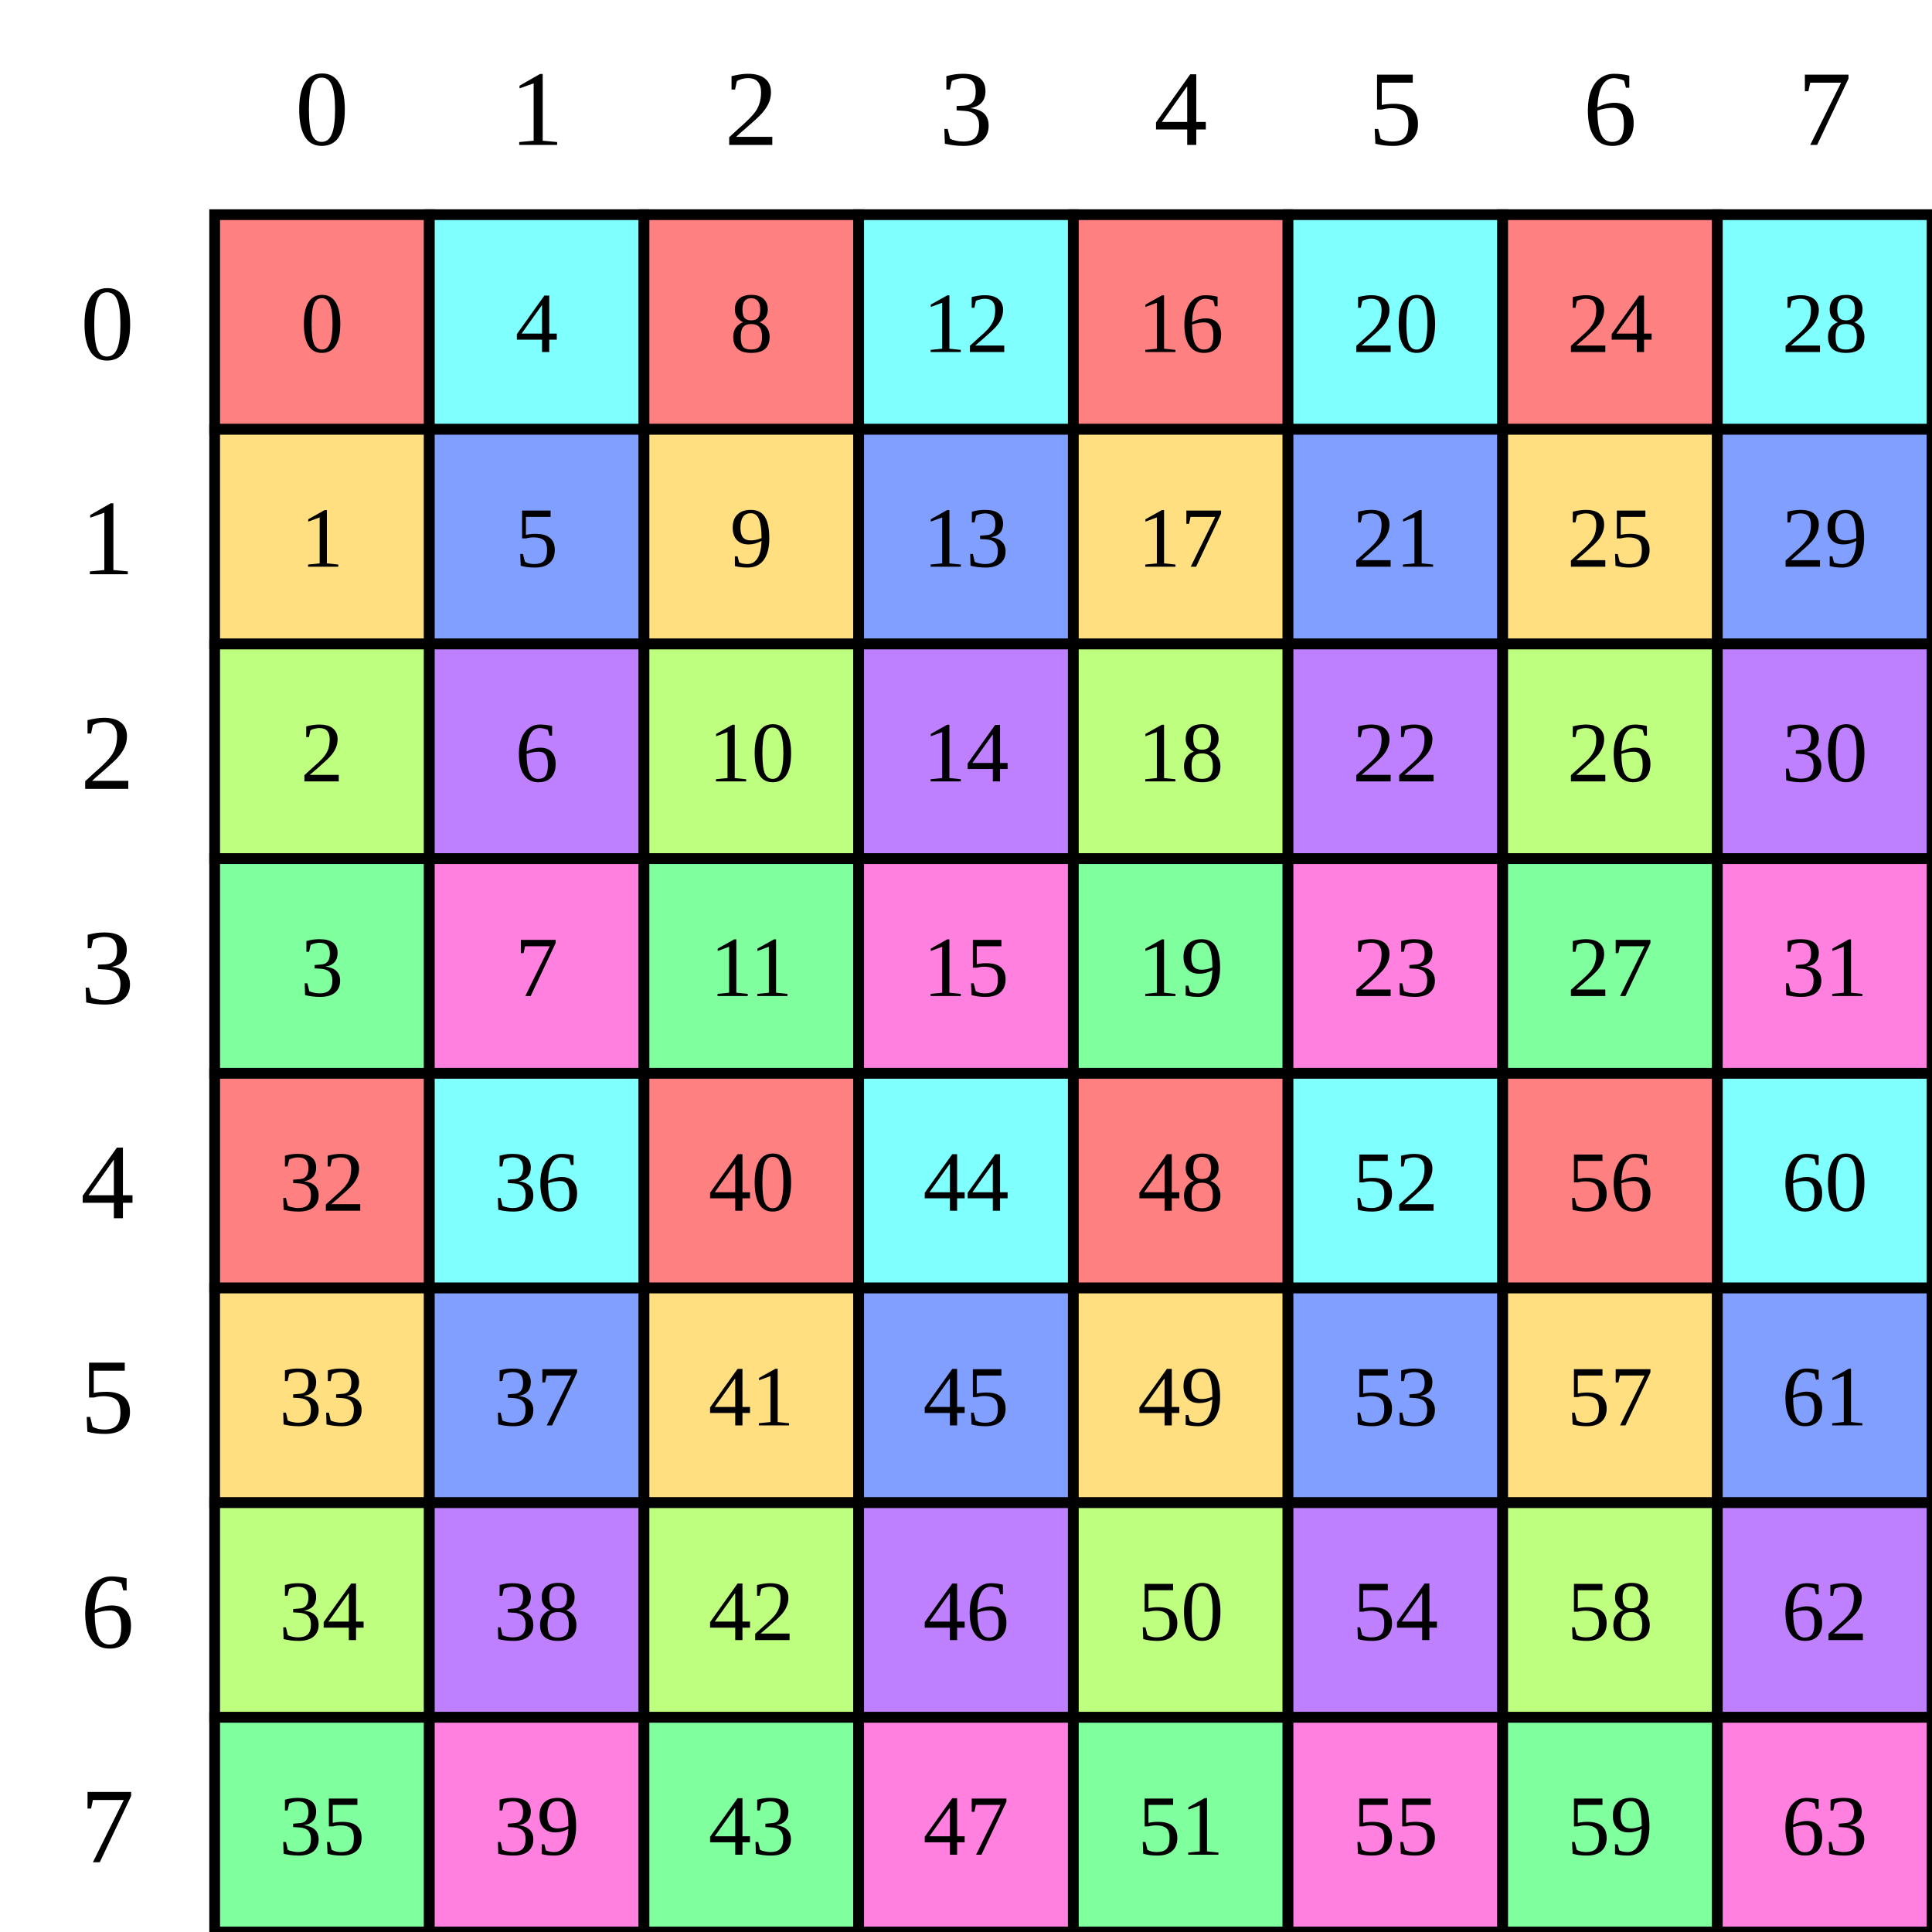
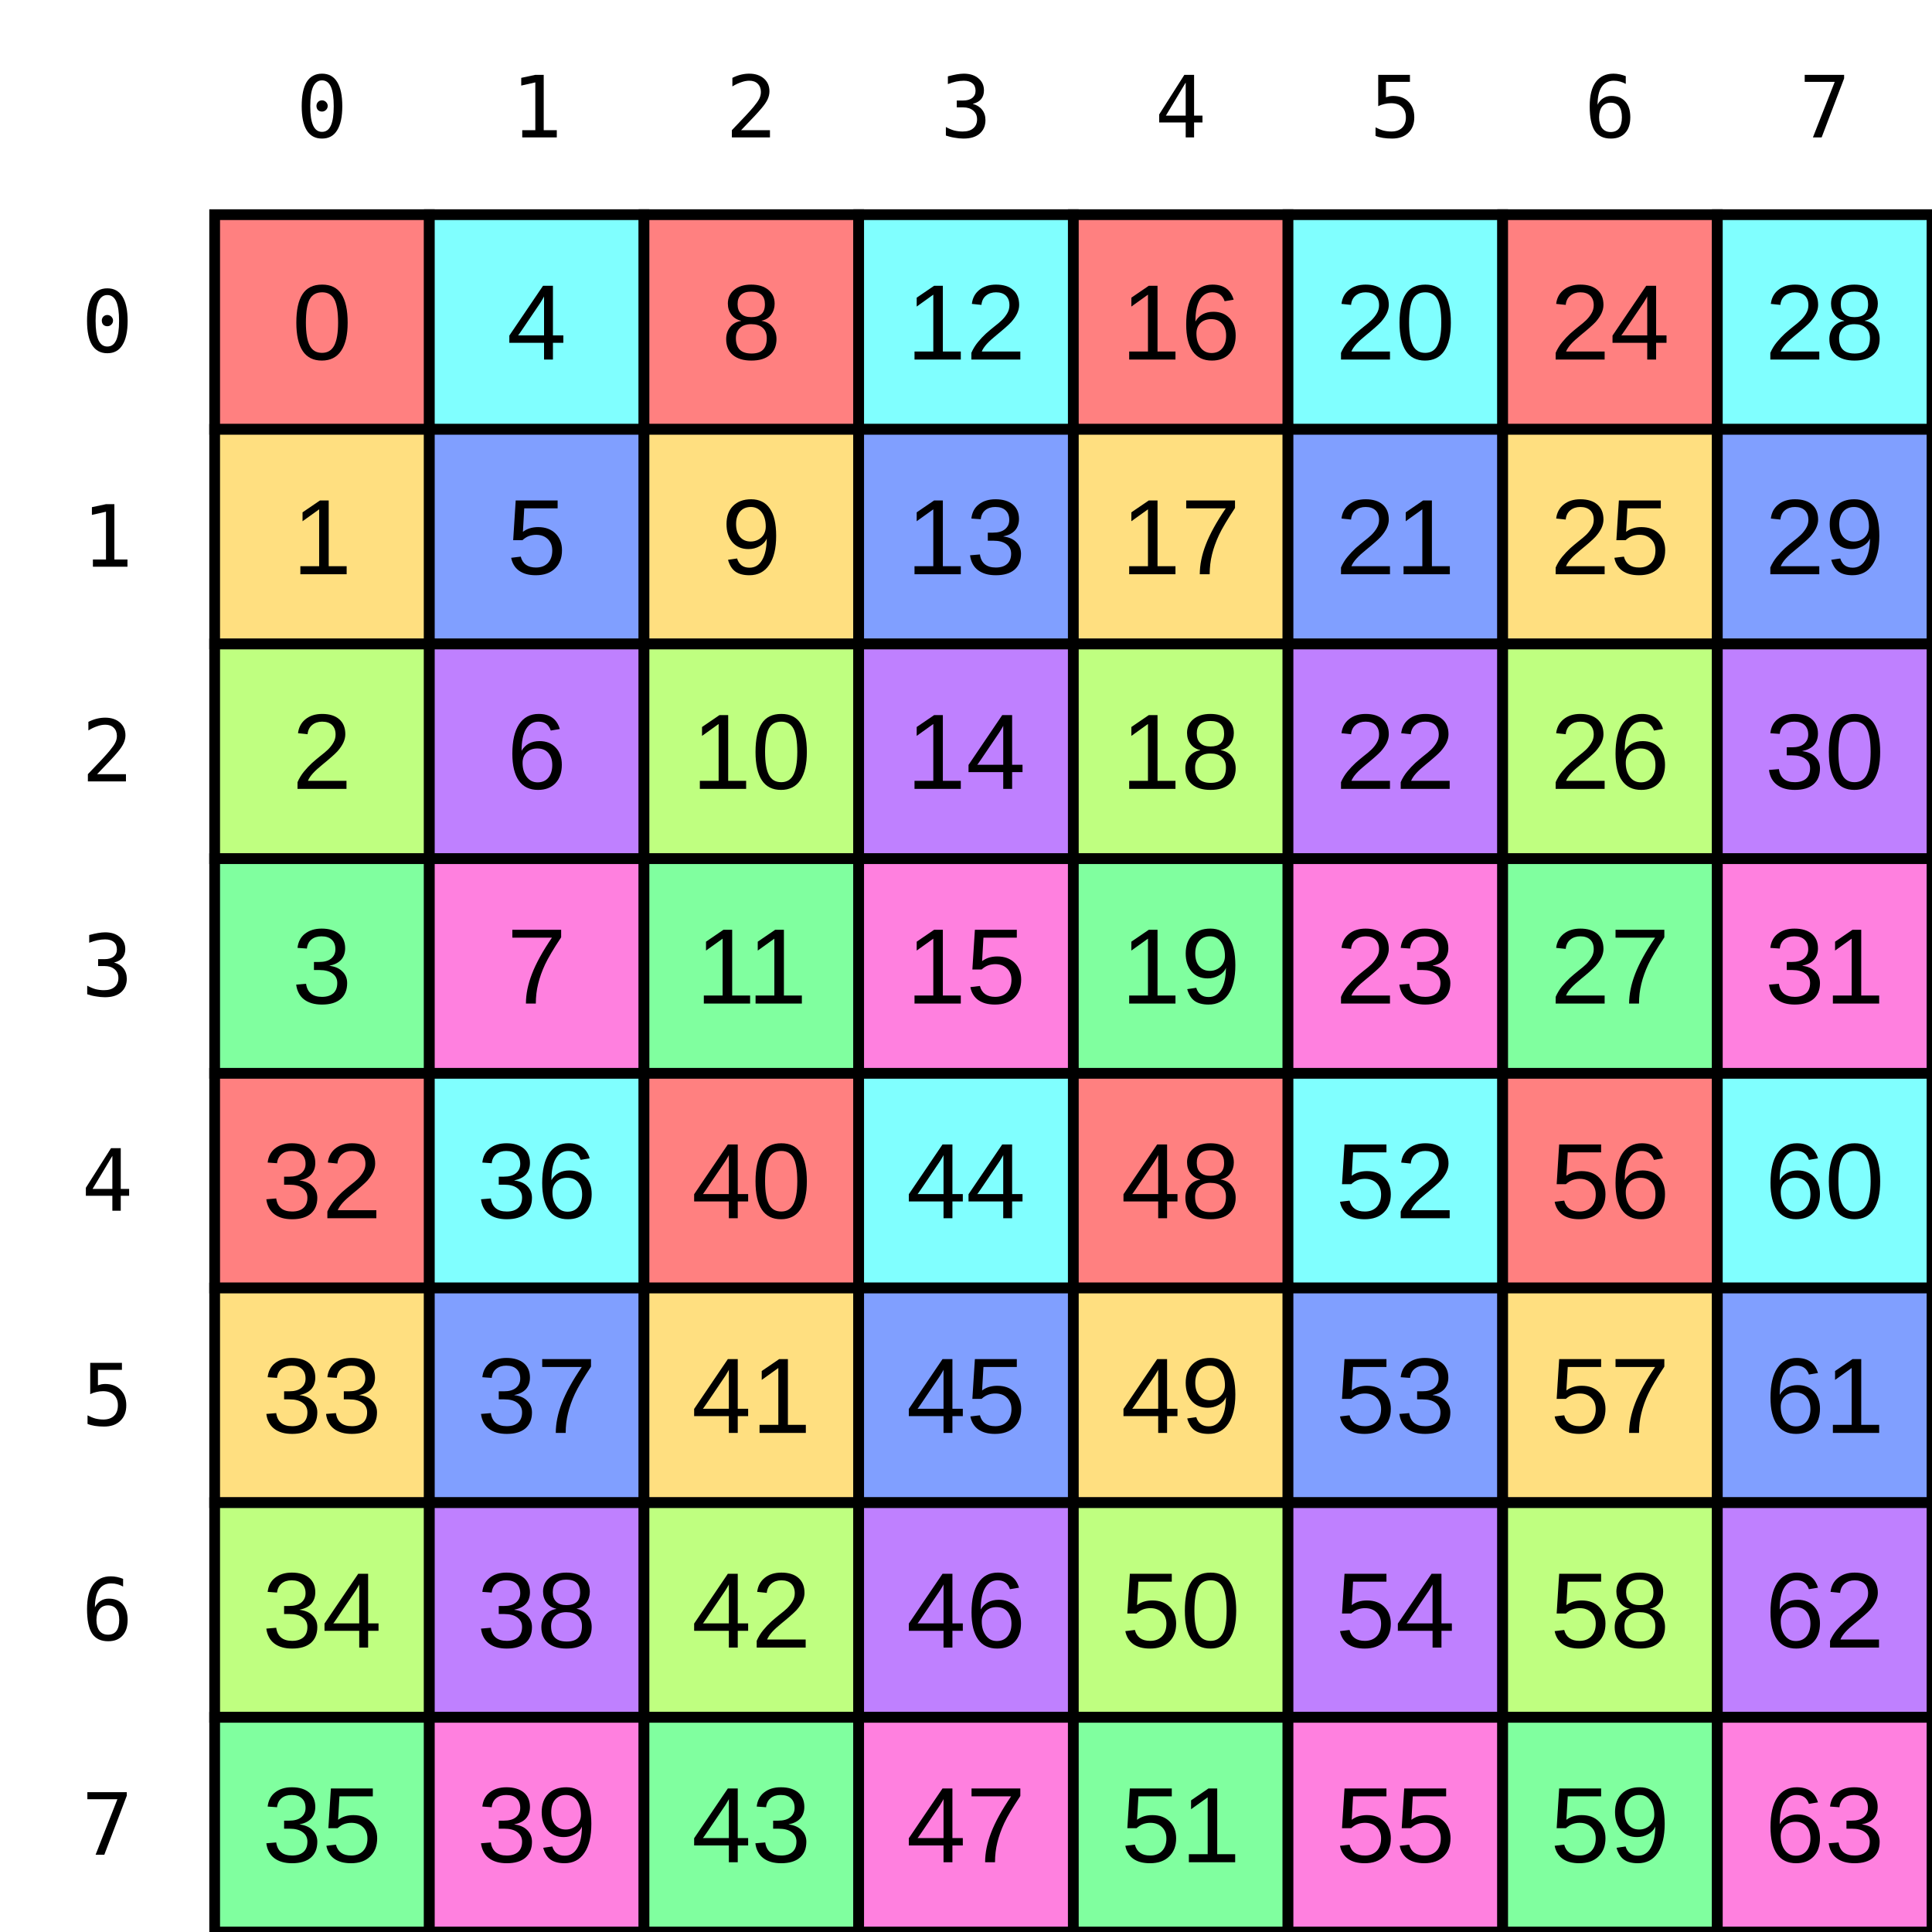
<svg xmlns="http://www.w3.org/2000/svg" baseProfile="full" height="180" version="1.1" width="180">
  <defs />
  <rect fill="rgb(255,128,128)" height="20" stroke="black" width="20" x="20" y="20" />
-   <text dy="0.35em" font-size="8px" text-anchor="middle" x="30" y="30">0</text>
+   <text dy="0.35em" font-family="Arial" font-size="10px" text-anchor="middle" x="30" y="30">0</text>
  <rect fill="rgb(128,255,255)" height="20" stroke="black" width="20" x="40" y="20" />
-   <text dy="0.35em" font-size="8px" text-anchor="middle" x="50" y="30">4</text>
+   <text dy="0.35em" font-family="Arial" font-size="10px" text-anchor="middle" x="50" y="30">4</text>
  <rect fill="rgb(255,128,128)" height="20" stroke="black" width="20" x="60" y="20" />
-   <text dy="0.35em" font-size="8px" text-anchor="middle" x="70" y="30">8</text>
+   <text dy="0.35em" font-family="Arial" font-size="10px" text-anchor="middle" x="70" y="30">8</text>
  <rect fill="rgb(128,255,255)" height="20" stroke="black" width="20" x="80" y="20" />
-   <text dy="0.35em" font-size="8px" text-anchor="middle" x="90" y="30">12</text>
+   <text dy="0.35em" font-family="Arial" font-size="10px" text-anchor="middle" x="90" y="30">12</text>
  <rect fill="rgb(255,128,128)" height="20" stroke="black" width="20" x="100" y="20" />
-   <text dy="0.35em" font-size="8px" text-anchor="middle" x="110" y="30">16</text>
+   <text dy="0.35em" font-family="Arial" font-size="10px" text-anchor="middle" x="110" y="30">16</text>
  <rect fill="rgb(128,255,255)" height="20" stroke="black" width="20" x="120" y="20" />
-   <text dy="0.35em" font-size="8px" text-anchor="middle" x="130" y="30">20</text>
+   <text dy="0.35em" font-family="Arial" font-size="10px" text-anchor="middle" x="130" y="30">20</text>
  <rect fill="rgb(255,128,128)" height="20" stroke="black" width="20" x="140" y="20" />
-   <text dy="0.35em" font-size="8px" text-anchor="middle" x="150" y="30">24</text>
+   <text dy="0.35em" font-family="Arial" font-size="10px" text-anchor="middle" x="150" y="30">24</text>
  <rect fill="rgb(128,255,255)" height="20" stroke="black" width="20" x="160" y="20" />
-   <text dy="0.35em" font-size="8px" text-anchor="middle" x="170" y="30">28</text>
+   <text dy="0.35em" font-family="Arial" font-size="10px" text-anchor="middle" x="170" y="30">28</text>
  <rect fill="rgb(255,223,128)" height="20" stroke="black" width="20" x="20" y="40" />
-   <text dy="0.35em" font-size="8px" text-anchor="middle" x="30" y="50">1</text>
+   <text dy="0.35em" font-family="Arial" font-size="10px" text-anchor="middle" x="30" y="50">1</text>
  <rect fill="rgb(128,159,255)" height="20" stroke="black" width="20" x="40" y="40" />
-   <text dy="0.35em" font-size="8px" text-anchor="middle" x="50" y="50">5</text>
+   <text dy="0.35em" font-family="Arial" font-size="10px" text-anchor="middle" x="50" y="50">5</text>
  <rect fill="rgb(255,223,128)" height="20" stroke="black" width="20" x="60" y="40" />
-   <text dy="0.35em" font-size="8px" text-anchor="middle" x="70" y="50">9</text>
+   <text dy="0.35em" font-family="Arial" font-size="10px" text-anchor="middle" x="70" y="50">9</text>
  <rect fill="rgb(128,159,255)" height="20" stroke="black" width="20" x="80" y="40" />
-   <text dy="0.35em" font-size="8px" text-anchor="middle" x="90" y="50">13</text>
+   <text dy="0.35em" font-family="Arial" font-size="10px" text-anchor="middle" x="90" y="50">13</text>
  <rect fill="rgb(255,223,128)" height="20" stroke="black" width="20" x="100" y="40" />
-   <text dy="0.35em" font-size="8px" text-anchor="middle" x="110" y="50">17</text>
+   <text dy="0.35em" font-family="Arial" font-size="10px" text-anchor="middle" x="110" y="50">17</text>
  <rect fill="rgb(128,159,255)" height="20" stroke="black" width="20" x="120" y="40" />
-   <text dy="0.35em" font-size="8px" text-anchor="middle" x="130" y="50">21</text>
+   <text dy="0.35em" font-family="Arial" font-size="10px" text-anchor="middle" x="130" y="50">21</text>
  <rect fill="rgb(255,223,128)" height="20" stroke="black" width="20" x="140" y="40" />
-   <text dy="0.35em" font-size="8px" text-anchor="middle" x="150" y="50">25</text>
+   <text dy="0.35em" font-family="Arial" font-size="10px" text-anchor="middle" x="150" y="50">25</text>
  <rect fill="rgb(128,159,255)" height="20" stroke="black" width="20" x="160" y="40" />
-   <text dy="0.35em" font-size="8px" text-anchor="middle" x="170" y="50">29</text>
+   <text dy="0.35em" font-family="Arial" font-size="10px" text-anchor="middle" x="170" y="50">29</text>
  <rect fill="rgb(191,255,128)" height="20" stroke="black" width="20" x="20" y="60" />
-   <text dy="0.35em" font-size="8px" text-anchor="middle" x="30" y="70">2</text>
+   <text dy="0.35em" font-family="Arial" font-size="10px" text-anchor="middle" x="30" y="70">2</text>
  <rect fill="rgb(191,128,255)" height="20" stroke="black" width="20" x="40" y="60" />
-   <text dy="0.35em" font-size="8px" text-anchor="middle" x="50" y="70">6</text>
+   <text dy="0.35em" font-family="Arial" font-size="10px" text-anchor="middle" x="50" y="70">6</text>
  <rect fill="rgb(191,255,128)" height="20" stroke="black" width="20" x="60" y="60" />
-   <text dy="0.35em" font-size="8px" text-anchor="middle" x="70" y="70">10</text>
+   <text dy="0.35em" font-family="Arial" font-size="10px" text-anchor="middle" x="70" y="70">10</text>
  <rect fill="rgb(191,128,255)" height="20" stroke="black" width="20" x="80" y="60" />
-   <text dy="0.35em" font-size="8px" text-anchor="middle" x="90" y="70">14</text>
+   <text dy="0.35em" font-family="Arial" font-size="10px" text-anchor="middle" x="90" y="70">14</text>
  <rect fill="rgb(191,255,128)" height="20" stroke="black" width="20" x="100" y="60" />
-   <text dy="0.35em" font-size="8px" text-anchor="middle" x="110" y="70">18</text>
+   <text dy="0.35em" font-family="Arial" font-size="10px" text-anchor="middle" x="110" y="70">18</text>
  <rect fill="rgb(191,128,255)" height="20" stroke="black" width="20" x="120" y="60" />
-   <text dy="0.35em" font-size="8px" text-anchor="middle" x="130" y="70">22</text>
+   <text dy="0.35em" font-family="Arial" font-size="10px" text-anchor="middle" x="130" y="70">22</text>
  <rect fill="rgb(191,255,128)" height="20" stroke="black" width="20" x="140" y="60" />
-   <text dy="0.35em" font-size="8px" text-anchor="middle" x="150" y="70">26</text>
+   <text dy="0.35em" font-family="Arial" font-size="10px" text-anchor="middle" x="150" y="70">26</text>
  <rect fill="rgb(191,128,255)" height="20" stroke="black" width="20" x="160" y="60" />
-   <text dy="0.35em" font-size="8px" text-anchor="middle" x="170" y="70">30</text>
+   <text dy="0.35em" font-family="Arial" font-size="10px" text-anchor="middle" x="170" y="70">30</text>
  <rect fill="rgb(128,255,159)" height="20" stroke="black" width="20" x="20" y="80" />
-   <text dy="0.35em" font-size="8px" text-anchor="middle" x="30" y="90">3</text>
+   <text dy="0.35em" font-family="Arial" font-size="10px" text-anchor="middle" x="30" y="90">3</text>
  <rect fill="rgb(255,128,223)" height="20" stroke="black" width="20" x="40" y="80" />
-   <text dy="0.35em" font-size="8px" text-anchor="middle" x="50" y="90">7</text>
+   <text dy="0.35em" font-family="Arial" font-size="10px" text-anchor="middle" x="50" y="90">7</text>
  <rect fill="rgb(128,255,159)" height="20" stroke="black" width="20" x="60" y="80" />
-   <text dy="0.35em" font-size="8px" text-anchor="middle" x="70" y="90">11</text>
+   <text dy="0.35em" font-family="Arial" font-size="10px" text-anchor="middle" x="70" y="90">11</text>
  <rect fill="rgb(255,128,223)" height="20" stroke="black" width="20" x="80" y="80" />
-   <text dy="0.35em" font-size="8px" text-anchor="middle" x="90" y="90">15</text>
+   <text dy="0.35em" font-family="Arial" font-size="10px" text-anchor="middle" x="90" y="90">15</text>
  <rect fill="rgb(128,255,159)" height="20" stroke="black" width="20" x="100" y="80" />
-   <text dy="0.35em" font-size="8px" text-anchor="middle" x="110" y="90">19</text>
+   <text dy="0.35em" font-family="Arial" font-size="10px" text-anchor="middle" x="110" y="90">19</text>
  <rect fill="rgb(255,128,223)" height="20" stroke="black" width="20" x="120" y="80" />
-   <text dy="0.35em" font-size="8px" text-anchor="middle" x="130" y="90">23</text>
+   <text dy="0.35em" font-family="Arial" font-size="10px" text-anchor="middle" x="130" y="90">23</text>
  <rect fill="rgb(128,255,159)" height="20" stroke="black" width="20" x="140" y="80" />
-   <text dy="0.35em" font-size="8px" text-anchor="middle" x="150" y="90">27</text>
+   <text dy="0.35em" font-family="Arial" font-size="10px" text-anchor="middle" x="150" y="90">27</text>
  <rect fill="rgb(255,128,223)" height="20" stroke="black" width="20" x="160" y="80" />
-   <text dy="0.35em" font-size="8px" text-anchor="middle" x="170" y="90">31</text>
+   <text dy="0.35em" font-family="Arial" font-size="10px" text-anchor="middle" x="170" y="90">31</text>
  <rect fill="rgb(255,128,128)" height="20" stroke="black" width="20" x="20" y="100" />
-   <text dy="0.35em" font-size="8px" text-anchor="middle" x="30" y="110">32</text>
+   <text dy="0.35em" font-family="Arial" font-size="10px" text-anchor="middle" x="30" y="110">32</text>
  <rect fill="rgb(128,255,255)" height="20" stroke="black" width="20" x="40" y="100" />
-   <text dy="0.35em" font-size="8px" text-anchor="middle" x="50" y="110">36</text>
+   <text dy="0.35em" font-family="Arial" font-size="10px" text-anchor="middle" x="50" y="110">36</text>
  <rect fill="rgb(255,128,128)" height="20" stroke="black" width="20" x="60" y="100" />
-   <text dy="0.35em" font-size="8px" text-anchor="middle" x="70" y="110">40</text>
+   <text dy="0.35em" font-family="Arial" font-size="10px" text-anchor="middle" x="70" y="110">40</text>
  <rect fill="rgb(128,255,255)" height="20" stroke="black" width="20" x="80" y="100" />
-   <text dy="0.35em" font-size="8px" text-anchor="middle" x="90" y="110">44</text>
+   <text dy="0.35em" font-family="Arial" font-size="10px" text-anchor="middle" x="90" y="110">44</text>
  <rect fill="rgb(255,128,128)" height="20" stroke="black" width="20" x="100" y="100" />
-   <text dy="0.35em" font-size="8px" text-anchor="middle" x="110" y="110">48</text>
+   <text dy="0.35em" font-family="Arial" font-size="10px" text-anchor="middle" x="110" y="110">48</text>
  <rect fill="rgb(128,255,255)" height="20" stroke="black" width="20" x="120" y="100" />
-   <text dy="0.35em" font-size="8px" text-anchor="middle" x="130" y="110">52</text>
+   <text dy="0.35em" font-family="Arial" font-size="10px" text-anchor="middle" x="130" y="110">52</text>
  <rect fill="rgb(255,128,128)" height="20" stroke="black" width="20" x="140" y="100" />
-   <text dy="0.35em" font-size="8px" text-anchor="middle" x="150" y="110">56</text>
+   <text dy="0.35em" font-family="Arial" font-size="10px" text-anchor="middle" x="150" y="110">56</text>
  <rect fill="rgb(128,255,255)" height="20" stroke="black" width="20" x="160" y="100" />
-   <text dy="0.35em" font-size="8px" text-anchor="middle" x="170" y="110">60</text>
+   <text dy="0.35em" font-family="Arial" font-size="10px" text-anchor="middle" x="170" y="110">60</text>
  <rect fill="rgb(255,223,128)" height="20" stroke="black" width="20" x="20" y="120" />
-   <text dy="0.35em" font-size="8px" text-anchor="middle" x="30" y="130">33</text>
+   <text dy="0.35em" font-family="Arial" font-size="10px" text-anchor="middle" x="30" y="130">33</text>
  <rect fill="rgb(128,159,255)" height="20" stroke="black" width="20" x="40" y="120" />
-   <text dy="0.35em" font-size="8px" text-anchor="middle" x="50" y="130">37</text>
+   <text dy="0.35em" font-family="Arial" font-size="10px" text-anchor="middle" x="50" y="130">37</text>
  <rect fill="rgb(255,223,128)" height="20" stroke="black" width="20" x="60" y="120" />
-   <text dy="0.35em" font-size="8px" text-anchor="middle" x="70" y="130">41</text>
+   <text dy="0.35em" font-family="Arial" font-size="10px" text-anchor="middle" x="70" y="130">41</text>
  <rect fill="rgb(128,159,255)" height="20" stroke="black" width="20" x="80" y="120" />
-   <text dy="0.35em" font-size="8px" text-anchor="middle" x="90" y="130">45</text>
+   <text dy="0.35em" font-family="Arial" font-size="10px" text-anchor="middle" x="90" y="130">45</text>
  <rect fill="rgb(255,223,128)" height="20" stroke="black" width="20" x="100" y="120" />
-   <text dy="0.35em" font-size="8px" text-anchor="middle" x="110" y="130">49</text>
+   <text dy="0.35em" font-family="Arial" font-size="10px" text-anchor="middle" x="110" y="130">49</text>
  <rect fill="rgb(128,159,255)" height="20" stroke="black" width="20" x="120" y="120" />
-   <text dy="0.35em" font-size="8px" text-anchor="middle" x="130" y="130">53</text>
+   <text dy="0.35em" font-family="Arial" font-size="10px" text-anchor="middle" x="130" y="130">53</text>
  <rect fill="rgb(255,223,128)" height="20" stroke="black" width="20" x="140" y="120" />
-   <text dy="0.35em" font-size="8px" text-anchor="middle" x="150" y="130">57</text>
+   <text dy="0.35em" font-family="Arial" font-size="10px" text-anchor="middle" x="150" y="130">57</text>
  <rect fill="rgb(128,159,255)" height="20" stroke="black" width="20" x="160" y="120" />
-   <text dy="0.35em" font-size="8px" text-anchor="middle" x="170" y="130">61</text>
+   <text dy="0.35em" font-family="Arial" font-size="10px" text-anchor="middle" x="170" y="130">61</text>
  <rect fill="rgb(191,255,128)" height="20" stroke="black" width="20" x="20" y="140" />
-   <text dy="0.35em" font-size="8px" text-anchor="middle" x="30" y="150">34</text>
+   <text dy="0.35em" font-family="Arial" font-size="10px" text-anchor="middle" x="30" y="150">34</text>
  <rect fill="rgb(191,128,255)" height="20" stroke="black" width="20" x="40" y="140" />
-   <text dy="0.35em" font-size="8px" text-anchor="middle" x="50" y="150">38</text>
+   <text dy="0.35em" font-family="Arial" font-size="10px" text-anchor="middle" x="50" y="150">38</text>
  <rect fill="rgb(191,255,128)" height="20" stroke="black" width="20" x="60" y="140" />
-   <text dy="0.35em" font-size="8px" text-anchor="middle" x="70" y="150">42</text>
+   <text dy="0.35em" font-family="Arial" font-size="10px" text-anchor="middle" x="70" y="150">42</text>
  <rect fill="rgb(191,128,255)" height="20" stroke="black" width="20" x="80" y="140" />
-   <text dy="0.35em" font-size="8px" text-anchor="middle" x="90" y="150">46</text>
+   <text dy="0.35em" font-family="Arial" font-size="10px" text-anchor="middle" x="90" y="150">46</text>
  <rect fill="rgb(191,255,128)" height="20" stroke="black" width="20" x="100" y="140" />
-   <text dy="0.35em" font-size="8px" text-anchor="middle" x="110" y="150">50</text>
+   <text dy="0.35em" font-family="Arial" font-size="10px" text-anchor="middle" x="110" y="150">50</text>
  <rect fill="rgb(191,128,255)" height="20" stroke="black" width="20" x="120" y="140" />
-   <text dy="0.35em" font-size="8px" text-anchor="middle" x="130" y="150">54</text>
+   <text dy="0.35em" font-family="Arial" font-size="10px" text-anchor="middle" x="130" y="150">54</text>
  <rect fill="rgb(191,255,128)" height="20" stroke="black" width="20" x="140" y="140" />
-   <text dy="0.35em" font-size="8px" text-anchor="middle" x="150" y="150">58</text>
+   <text dy="0.35em" font-family="Arial" font-size="10px" text-anchor="middle" x="150" y="150">58</text>
  <rect fill="rgb(191,128,255)" height="20" stroke="black" width="20" x="160" y="140" />
-   <text dy="0.35em" font-size="8px" text-anchor="middle" x="170" y="150">62</text>
+   <text dy="0.35em" font-family="Arial" font-size="10px" text-anchor="middle" x="170" y="150">62</text>
  <rect fill="rgb(128,255,159)" height="20" stroke="black" width="20" x="20" y="160" />
-   <text dy="0.35em" font-size="8px" text-anchor="middle" x="30" y="170">35</text>
+   <text dy="0.35em" font-family="Arial" font-size="10px" text-anchor="middle" x="30" y="170">35</text>
  <rect fill="rgb(255,128,223)" height="20" stroke="black" width="20" x="40" y="160" />
-   <text dy="0.35em" font-size="8px" text-anchor="middle" x="50" y="170">39</text>
+   <text dy="0.35em" font-family="Arial" font-size="10px" text-anchor="middle" x="50" y="170">39</text>
  <rect fill="rgb(128,255,159)" height="20" stroke="black" width="20" x="60" y="160" />
-   <text dy="0.35em" font-size="8px" text-anchor="middle" x="70" y="170">43</text>
+   <text dy="0.35em" font-family="Arial" font-size="10px" text-anchor="middle" x="70" y="170">43</text>
  <rect fill="rgb(255,128,223)" height="20" stroke="black" width="20" x="80" y="160" />
-   <text dy="0.35em" font-size="8px" text-anchor="middle" x="90" y="170">47</text>
+   <text dy="0.35em" font-family="Arial" font-size="10px" text-anchor="middle" x="90" y="170">47</text>
  <rect fill="rgb(128,255,159)" height="20" stroke="black" width="20" x="100" y="160" />
-   <text dy="0.35em" font-size="8px" text-anchor="middle" x="110" y="170">51</text>
+   <text dy="0.35em" font-family="Arial" font-size="10px" text-anchor="middle" x="110" y="170">51</text>
  <rect fill="rgb(255,128,223)" height="20" stroke="black" width="20" x="120" y="160" />
-   <text dy="0.35em" font-size="8px" text-anchor="middle" x="130" y="170">55</text>
+   <text dy="0.35em" font-family="Arial" font-size="10px" text-anchor="middle" x="130" y="170">55</text>
  <rect fill="rgb(128,255,159)" height="20" stroke="black" width="20" x="140" y="160" />
-   <text dy="0.35em" font-size="8px" text-anchor="middle" x="150" y="170">59</text>
+   <text dy="0.35em" font-family="Arial" font-size="10px" text-anchor="middle" x="150" y="170">59</text>
  <rect fill="rgb(255,128,223)" height="20" stroke="black" width="20" x="160" y="160" />
-   <text dy="0.35em" font-size="8px" text-anchor="middle" x="170" y="170">63</text>
-   <text dy="0.35em" font-size="10px" text-anchor="middle" x="10" y="30">0</text>
-   <text dy="0.35em" font-size="10px" text-anchor="middle" x="10" y="50">1</text>
-   <text dy="0.35em" font-size="10px" text-anchor="middle" x="10" y="70">2</text>
-   <text dy="0.35em" font-size="10px" text-anchor="middle" x="10" y="90">3</text>
-   <text dy="0.35em" font-size="10px" text-anchor="middle" x="10" y="110">4</text>
-   <text dy="0.35em" font-size="10px" text-anchor="middle" x="10" y="130">5</text>
-   <text dy="0.35em" font-size="10px" text-anchor="middle" x="10" y="150">6</text>
-   <text dy="0.35em" font-size="10px" text-anchor="middle" x="10" y="170">7</text>
-   <text dy="0.35em" font-size="10px" text-anchor="middle" x="30" y="10">0</text>
-   <text dy="0.35em" font-size="10px" text-anchor="middle" x="50" y="10">1</text>
-   <text dy="0.35em" font-size="10px" text-anchor="middle" x="70" y="10">2</text>
-   <text dy="0.35em" font-size="10px" text-anchor="middle" x="90" y="10">3</text>
-   <text dy="0.35em" font-size="10px" text-anchor="middle" x="110" y="10">4</text>
-   <text dy="0.35em" font-size="10px" text-anchor="middle" x="130" y="10">5</text>
-   <text dy="0.35em" font-size="10px" text-anchor="middle" x="150" y="10">6</text>
-   <text dy="0.35em" font-size="10px" text-anchor="middle" x="170" y="10">7</text>
+   <text dy="0.35em" font-family="Arial" font-size="10px" text-anchor="middle" x="170" y="170">63</text>
+   <text dy="0.35em" font-family="monospace" font-size="8px" text-anchor="middle" x="10" y="30">0</text>
+   <text dy="0.35em" font-family="monospace" font-size="8px" text-anchor="middle" x="10" y="50">1</text>
+   <text dy="0.35em" font-family="monospace" font-size="8px" text-anchor="middle" x="10" y="70">2</text>
+   <text dy="0.35em" font-family="monospace" font-size="8px" text-anchor="middle" x="10" y="90">3</text>
+   <text dy="0.35em" font-family="monospace" font-size="8px" text-anchor="middle" x="10" y="110">4</text>
+   <text dy="0.35em" font-family="monospace" font-size="8px" text-anchor="middle" x="10" y="130">5</text>
+   <text dy="0.35em" font-family="monospace" font-size="8px" text-anchor="middle" x="10" y="150">6</text>
+   <text dy="0.35em" font-family="monospace" font-size="8px" text-anchor="middle" x="10" y="170">7</text>
+   <text dy="0.35em" font-family="monospace" font-size="8px" text-anchor="middle" x="30" y="10">0</text>
+   <text dy="0.35em" font-family="monospace" font-size="8px" text-anchor="middle" x="50" y="10">1</text>
+   <text dy="0.35em" font-family="monospace" font-size="8px" text-anchor="middle" x="70" y="10">2</text>
+   <text dy="0.35em" font-family="monospace" font-size="8px" text-anchor="middle" x="90" y="10">3</text>
+   <text dy="0.35em" font-family="monospace" font-size="8px" text-anchor="middle" x="110" y="10">4</text>
+   <text dy="0.35em" font-family="monospace" font-size="8px" text-anchor="middle" x="130" y="10">5</text>
+   <text dy="0.35em" font-family="monospace" font-size="8px" text-anchor="middle" x="150" y="10">6</text>
+   <text dy="0.35em" font-family="monospace" font-size="8px" text-anchor="middle" x="170" y="10">7</text>
</svg>
